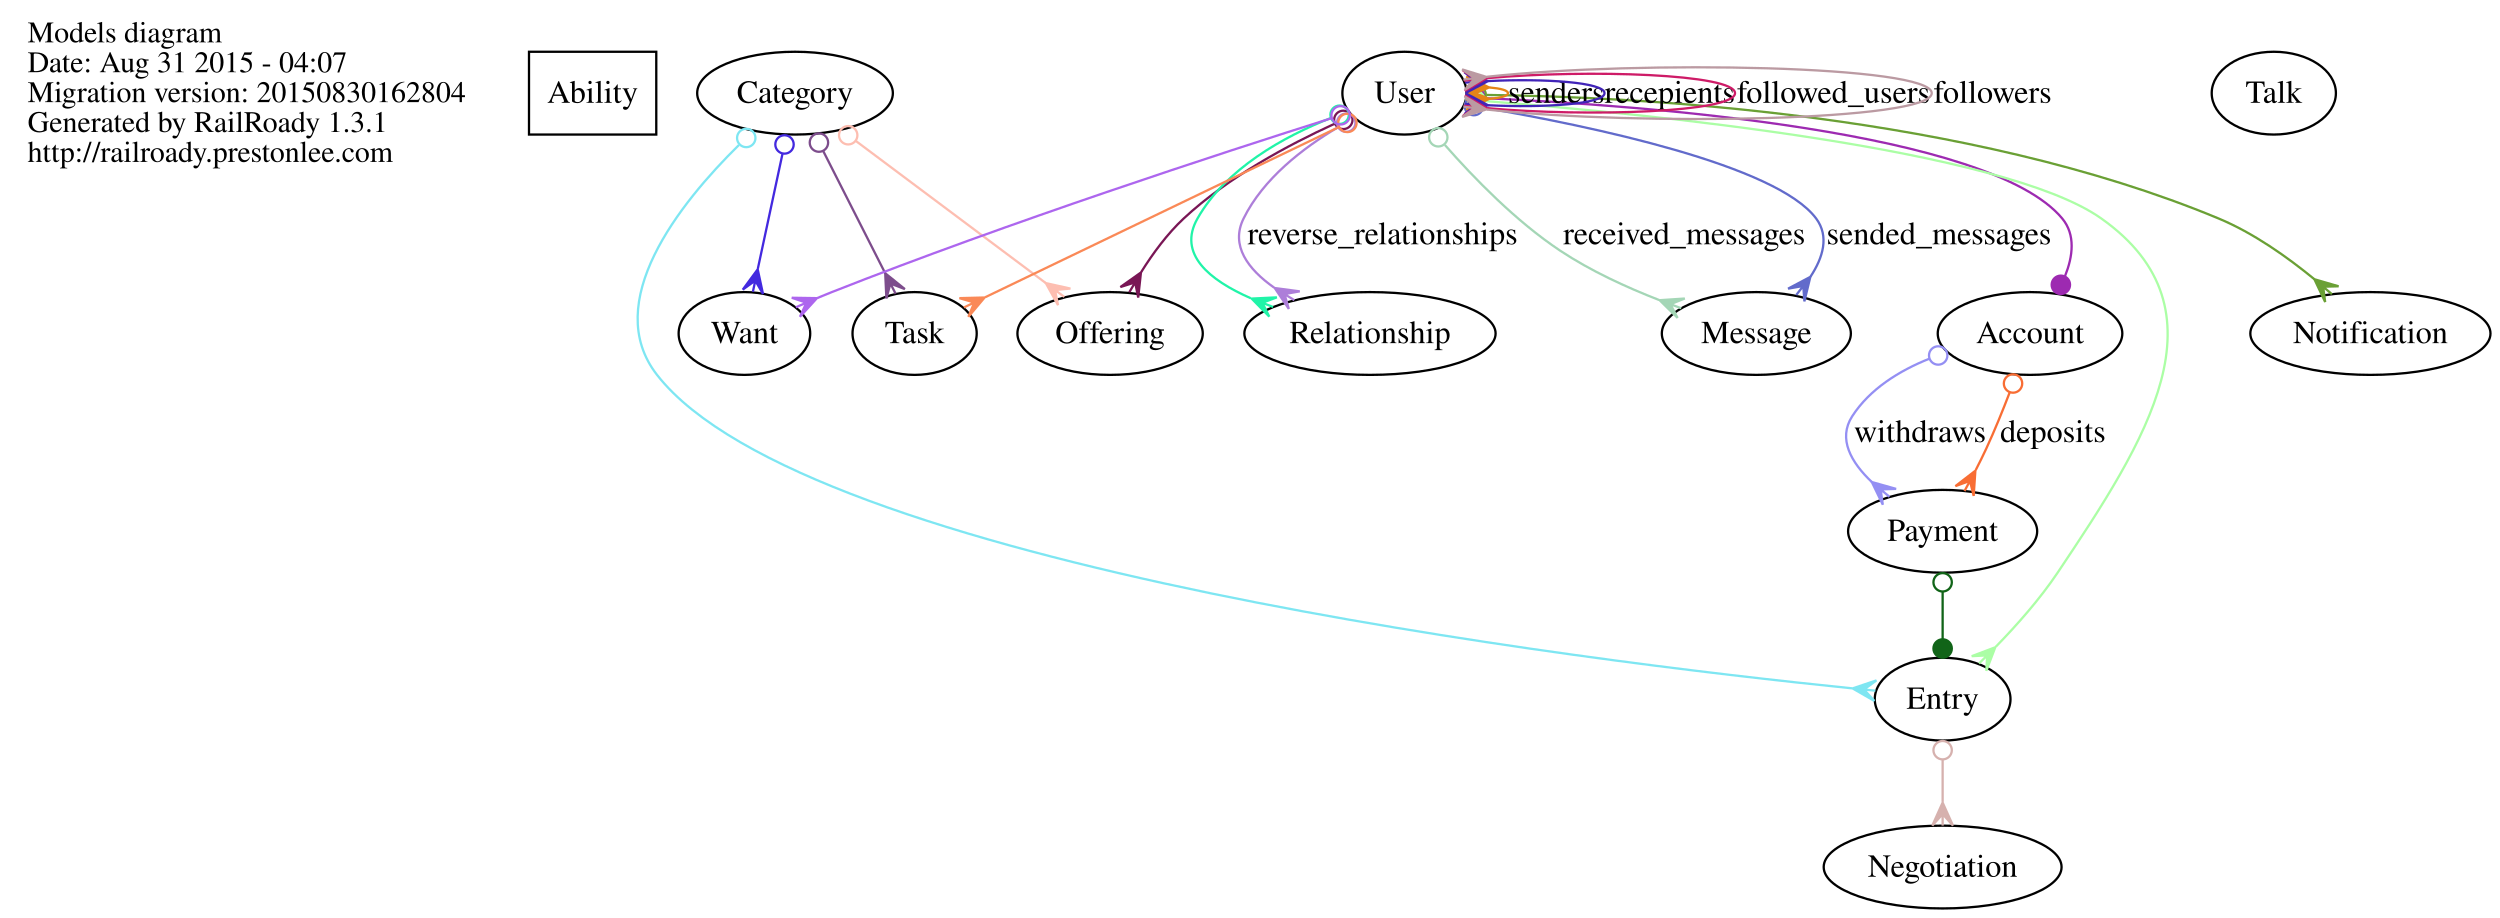
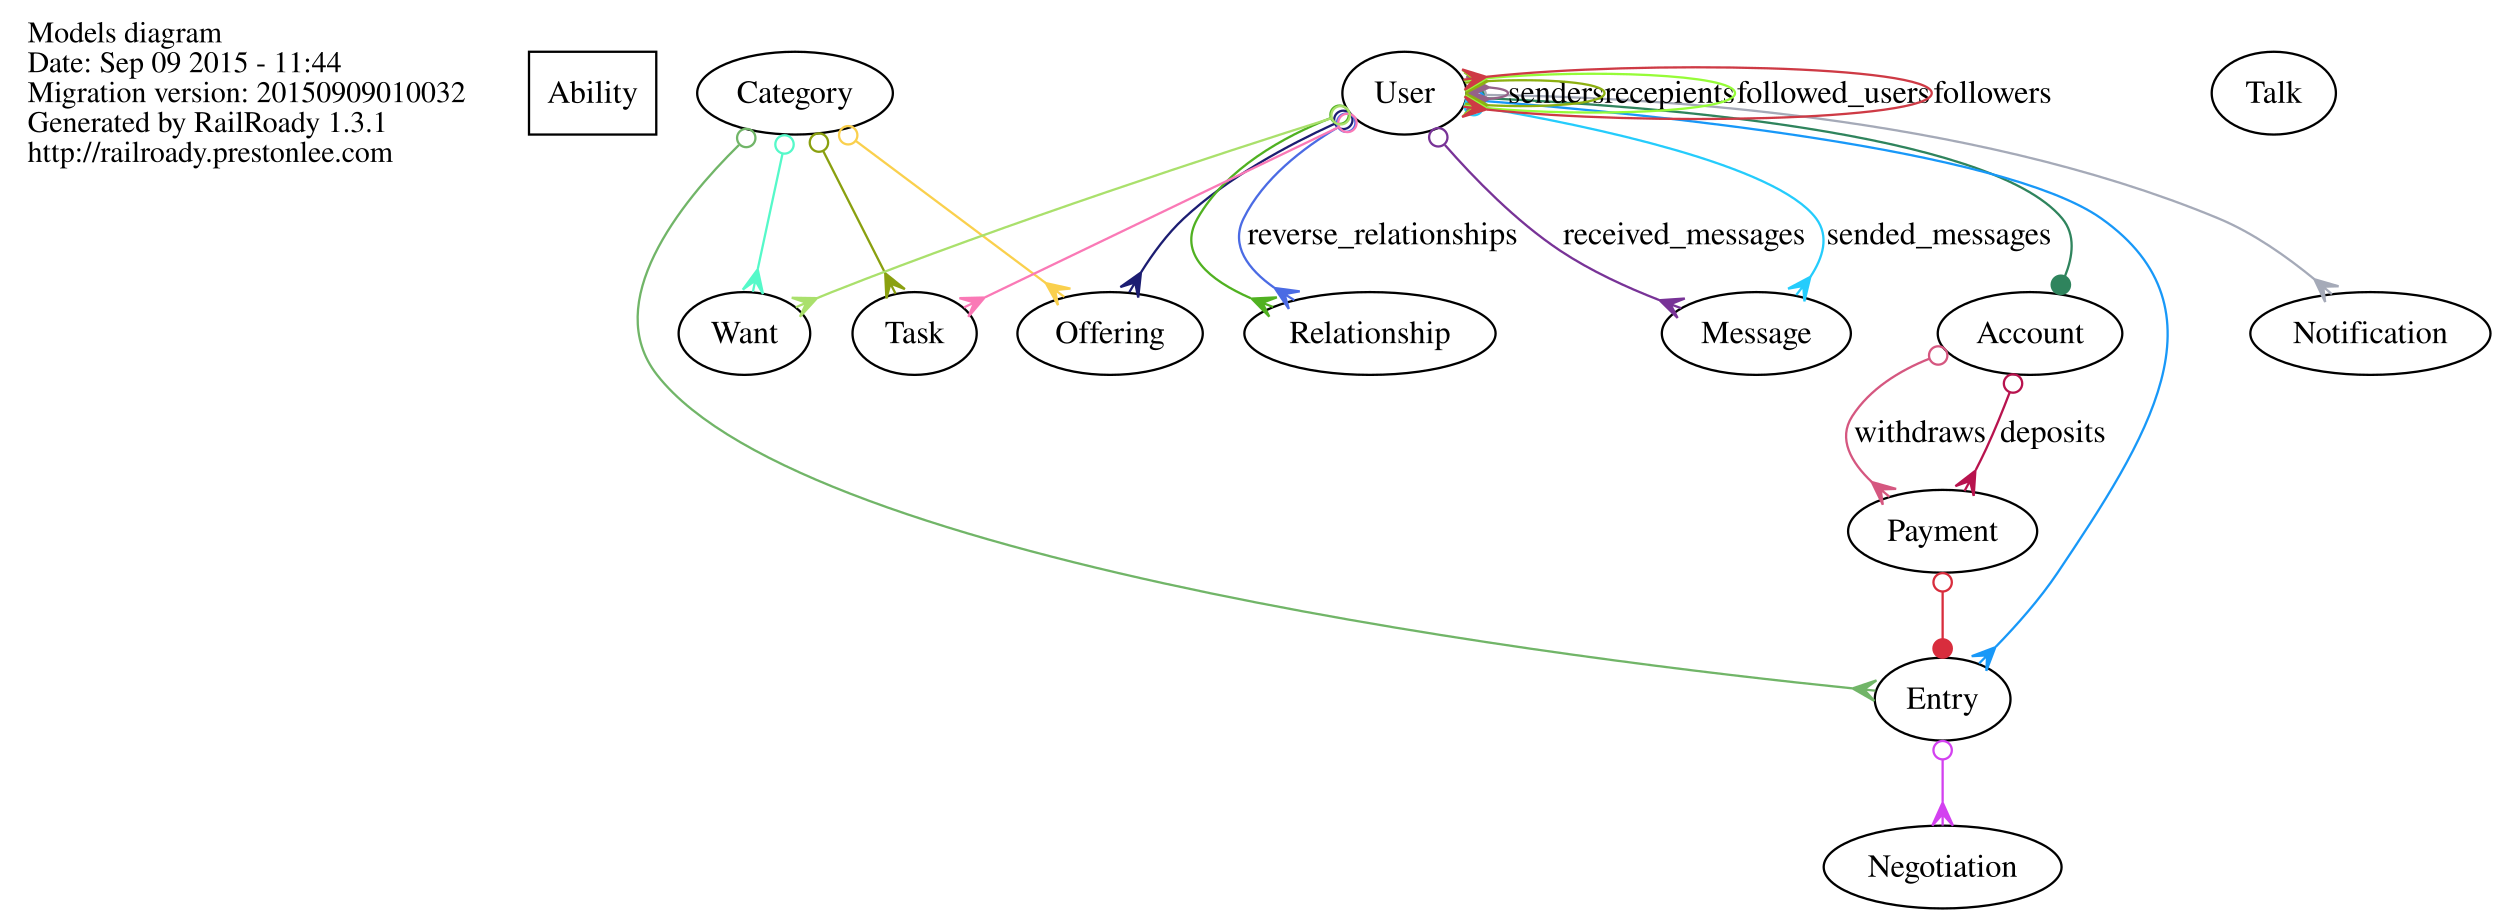
<svg xmlns="http://www.w3.org/2000/svg" width="1087pt" height="399pt" viewBox="0.00 0.00 1087.04 399.00">
  <g id="graph0" class="graph" transform="scale(1 1) rotate(0) translate(4 395)">
    <polygon fill="none" stroke="none" points="-4,4 -4,-395 1083.04,-395 1083.04,4 -4,4" />
    <g id="node1" class="node">
      <text text-anchor="start" x="8" y="-376.6" font-family="Times,serif" font-size="13.00">Models diagram</text>
-       <text text-anchor="start" x="8" y="-363.6" font-family="Times,serif" font-size="13.00">Date: Aug 31 2015 - 04:07</text>
-       <text text-anchor="start" x="8" y="-350.6" font-family="Times,serif" font-size="13.00">Migration version: 20150830162804</text>
+       <text text-anchor="start" x="8" y="-363.6" font-family="Times,serif" font-size="13.00">Date: Sep 09 2015 - 11:44</text>
+       <text text-anchor="start" x="8" y="-350.6" font-family="Times,serif" font-size="13.00">Migration version: 20150909010032</text>
      <text text-anchor="start" x="8" y="-337.6" font-family="Times,serif" font-size="13.00">Generated by RailRoady 1.3.1</text>
      <text text-anchor="start" x="8" y="-324.6" font-family="Times,serif" font-size="13.00">http://railroady.prestonlee.com</text>
    </g>
    <g id="node2" class="node">
      <polygon fill="none" stroke="black" points="281.358,-372.5 226.018,-372.5 226.018,-336.5 281.358,-336.5 281.358,-372.5" />
      <text text-anchor="middle" x="253.688" y="-350.3" font-family="Times,serif" font-size="14.00">Ability</text>
    </g>
    <g id="node3" class="node">
      <ellipse fill="none" stroke="black" cx="878.688" cy="-250" rx="40.132" ry="18" />
      <text text-anchor="middle" x="878.688" y="-245.8" font-family="Times,serif" font-size="14.00">Account</text>
    </g>
    <g id="node10" class="node">
      <ellipse fill="none" stroke="black" cx="840.688" cy="-164" rx="41.109" ry="18" />
      <text text-anchor="middle" x="840.688" y="-159.8" font-family="Times,serif" font-size="14.00">Payment</text>
    </g>
    <g id="edge1" class="edge">
-       <path fill="none" stroke="#948ff3" d="M834.869,-239.027C821.858,-233.803 809.042,-225.904 801.364,-214 795.019,-204.163 800.903,-193.963 809.879,-185.433" />
-       <ellipse fill="none" stroke="#948ff3" cx="838.756" cy="-240.438" rx="4" ry="4" />
-       <polygon fill="#948ff3" stroke="#948ff3" points="809.903,-185.413 820.457,-182.437 813.734,-182.201 817.566,-178.989 817.566,-178.989 817.566,-178.989 813.734,-182.201 814.675,-175.54 809.903,-185.413 809.903,-185.413" />
+       <path fill="none" stroke="#d55780" d="M834.869,-239.027C821.858,-233.803 809.042,-225.904 801.364,-214 795.019,-204.163 800.903,-193.963 809.879,-185.433" />
+       <ellipse fill="none" stroke="#d55780" cx="838.756" cy="-240.438" rx="4" ry="4" />
+       <polygon fill="#d55780" stroke="#d55780" points="809.903,-185.413 820.457,-182.437 813.734,-182.201 817.566,-178.989 817.566,-178.989 817.566,-178.989 813.734,-182.201 814.675,-175.54 809.903,-185.413 809.903,-185.413" />
      <text text-anchor="middle" x="830.85" y="-202.8" font-family="Times,serif" font-size="14.00">withdraws</text>
    </g>
    <g id="edge2" class="edge">
-       <path fill="none" stroke="#f86d34" d="M869.869,-224.443C866.848,-216.549 863.31,-207.824 859.688,-200 858.264,-196.926 856.69,-193.746 855.074,-190.614" />
-       <ellipse fill="none" stroke="#f86d34" cx="871.297" cy="-228.251" rx="4" ry="4" />
-       <polygon fill="#f86d34" stroke="#f86d34" points="854.924,-190.334 854.182,-179.393 852.569,-185.924 850.213,-181.513 850.213,-181.513 850.213,-181.513 852.569,-185.924 846.244,-183.633 854.924,-190.334 854.924,-190.334" />
+       <path fill="none" stroke="#b8134e" d="M869.869,-224.443C866.848,-216.549 863.31,-207.824 859.688,-200 858.264,-196.926 856.69,-193.746 855.074,-190.614" />
+       <ellipse fill="none" stroke="#b8134e" cx="871.297" cy="-228.251" rx="4" ry="4" />
+       <polygon fill="#b8134e" stroke="#b8134e" points="854.924,-190.334 854.182,-179.393 852.569,-185.924 850.213,-181.513 850.213,-181.513 850.213,-181.513 852.569,-185.924 846.244,-183.633 854.924,-190.334 854.924,-190.334" />
      <text text-anchor="middle" x="888.633" y="-202.8" font-family="Times,serif" font-size="14.00">deposits</text>
    </g>
    <g id="node4" class="node">
      <ellipse fill="none" stroke="black" cx="341.688" cy="-354.5" rx="42.546" ry="18" />
      <text text-anchor="middle" x="341.688" y="-350.3" font-family="Times,serif" font-size="14.00">Category</text>
    </g>
    <g id="node5" class="node">
      <ellipse fill="none" stroke="black" cx="840.688" cy="-91" rx="29.51" ry="18" />
      <text text-anchor="middle" x="840.688" y="-86.8" font-family="Times,serif" font-size="14.00">Entry</text>
    </g>
    <g id="edge6" class="edge">
-       <path fill="none" stroke="#7ee6f2" d="M317.326,-331.989C291.379,-306.466 257.166,-263.42 281.688,-232 346.675,-148.73 684.772,-107.579 801.224,-95.717" />
-       <ellipse fill="none" stroke="#7ee6f2" cx="320.482" cy="-335.009" rx="4" ry="4" />
-       <polygon fill="#7ee6f2" stroke="#7ee6f2" points="801.517,-95.688 811.915,-99.169 806.492,-95.19 811.467,-94.691 811.467,-94.691 811.467,-94.691 806.492,-95.19 811.019,-90.214 801.517,-95.688 801.517,-95.688" />
+       <path fill="none" stroke="#71b568" d="M317.326,-331.989C291.379,-306.466 257.166,-263.42 281.688,-232 346.675,-148.73 684.772,-107.579 801.224,-95.717" />
+       <ellipse fill="none" stroke="#71b568" cx="320.482" cy="-335.009" rx="4" ry="4" />
+       <polygon fill="#71b568" stroke="#71b568" points="801.517,-95.688 811.915,-99.169 806.492,-95.19 811.467,-94.691 811.467,-94.691 811.467,-94.691 806.492,-95.19 811.019,-90.214 801.517,-95.688 801.517,-95.688" />
    </g>
    <g id="node9" class="node">
      <ellipse fill="none" stroke="black" cx="478.688" cy="-250" rx="40.297" ry="18" />
      <text text-anchor="middle" x="478.688" y="-245.8" font-family="Times,serif" font-size="14.00">Offering</text>
    </g>
    <g id="edge4" class="edge">
-       <path fill="none" stroke="#fdbeb1" d="M368.03,-333.792C391.73,-316.06 426.447,-290.085 450.654,-271.974" />
-       <ellipse fill="none" stroke="#fdbeb1" cx="364.812" cy="-336.199" rx="4" ry="4" />
-       <polygon fill="#fdbeb1" stroke="#fdbeb1" points="450.736,-271.913 461.439,-269.526 454.739,-268.918 458.743,-265.922 458.743,-265.922 458.743,-265.922 454.739,-268.918 456.047,-262.319 450.736,-271.913 450.736,-271.913" />
+       <path fill="none" stroke="#fad04d" d="M368.03,-333.792C391.73,-316.06 426.447,-290.085 450.654,-271.974" />
+       <ellipse fill="none" stroke="#fad04d" cx="364.812" cy="-336.199" rx="4" ry="4" />
+       <polygon fill="#fad04d" stroke="#fad04d" points="450.736,-271.913 461.439,-269.526 454.739,-268.918 458.743,-265.922 458.743,-265.922 458.743,-265.922 454.739,-268.918 456.047,-262.319 450.736,-271.913 450.736,-271.913" />
    </g>
    <g id="node13" class="node">
      <ellipse fill="none" stroke="black" cx="393.688" cy="-250" rx="27" ry="18" />
      <text text-anchor="middle" x="393.688" y="-245.8" font-family="Times,serif" font-size="14.00">Task</text>
    </g>
    <g id="edge3" class="edge">
-       <path fill="none" stroke="#7d4d8c" d="M353.932,-329.365C362.049,-313.365 372.678,-292.413 380.904,-276.199" />
-       <ellipse fill="none" stroke="#7d4d8c" cx="352.084" cy="-333.007" rx="4" ry="4" />
-       <polygon fill="#7d4d8c" stroke="#7d4d8c" points="380.908,-276.191 389.445,-269.309 383.17,-271.732 385.432,-267.273 385.432,-267.273 385.432,-267.273 383.17,-271.732 381.419,-265.237 380.908,-276.191 380.908,-276.191" />
+       <path fill="none" stroke="#8aa00f" d="M353.932,-329.365C362.049,-313.365 372.678,-292.413 380.904,-276.199" />
+       <ellipse fill="none" stroke="#8aa00f" cx="352.084" cy="-333.007" rx="4" ry="4" />
+       <polygon fill="#8aa00f" stroke="#8aa00f" points="380.908,-276.191 389.445,-269.309 383.17,-271.732 385.432,-267.273 385.432,-267.273 385.432,-267.273 383.17,-271.732 381.419,-265.237 380.908,-276.191 380.908,-276.191" />
    </g>
    <g id="node15" class="node">
      <ellipse fill="none" stroke="black" cx="319.688" cy="-250" rx="28.608" ry="18" />
      <text text-anchor="middle" x="319.688" y="-245.8" font-family="Times,serif" font-size="14.00">Want</text>
    </g>
    <g id="edge5" class="edge">
-       <path fill="none" stroke="#4329df" d="M336.272,-328.269C333.01,-313.07 328.856,-293.715 325.521,-278.179" />
-       <ellipse fill="none" stroke="#4329df" cx="337.116" cy="-332.201" rx="4" ry="4" />
-       <polygon fill="#4329df" stroke="#4329df" points="325.463,-277.908 327.764,-267.187 324.414,-273.02 323.365,-268.131 323.365,-268.131 323.365,-268.131 324.414,-273.02 318.965,-269.075 325.463,-277.908 325.463,-277.908" />
+       <path fill="none" stroke="#55f9c9" d="M336.272,-328.269C333.01,-313.07 328.856,-293.715 325.521,-278.179" />
+       <ellipse fill="none" stroke="#55f9c9" cx="337.116" cy="-332.201" rx="4" ry="4" />
+       <polygon fill="#55f9c9" stroke="#55f9c9" points="325.463,-277.908 327.764,-267.187 324.414,-273.02 323.365,-268.131 323.365,-268.131 323.365,-268.131 324.414,-273.02 318.965,-269.075 325.463,-277.908 325.463,-277.908" />
    </g>
    <g id="node7" class="node">
      <ellipse fill="none" stroke="black" cx="840.688" cy="-18" rx="51.717" ry="18" />
      <text text-anchor="middle" x="840.688" y="-13.8" font-family="Times,serif" font-size="14.00">Negotiation</text>
    </g>
    <g id="edge7" class="edge">
-       <path fill="none" stroke="#d6b1ae" d="M840.688,-64.791C840.688,-58.832 840.688,-52.45 840.688,-46.399" />
-       <ellipse fill="none" stroke="#d6b1ae" cx="840.688" cy="-68.813" rx="4" ry="4" />
-       <polygon fill="#d6b1ae" stroke="#d6b1ae" points="840.688,-46.029 845.188,-36.029 840.688,-41.029 840.688,-36.029 840.688,-36.029 840.688,-36.029 840.688,-41.029 836.188,-36.029 840.688,-46.029 840.688,-46.029" />
+       <path fill="none" stroke="#d341f0" d="M840.688,-64.791C840.688,-58.832 840.688,-52.45 840.688,-46.399" />
+       <ellipse fill="none" stroke="#d341f0" cx="840.688" cy="-68.813" rx="4" ry="4" />
+       <polygon fill="#d341f0" stroke="#d341f0" points="840.688,-46.029 845.188,-36.029 840.688,-41.029 840.688,-36.029 840.688,-36.029 840.688,-36.029 840.688,-41.029 836.188,-36.029 840.688,-46.029 840.688,-46.029" />
    </g>
    <g id="node6" class="node">
      <ellipse fill="none" stroke="black" cx="759.688" cy="-250" rx="41.101" ry="18" />
      <text text-anchor="middle" x="759.688" y="-245.8" font-family="Times,serif" font-size="14.00">Message</text>
    </g>
    <g id="node8" class="node">
      <ellipse fill="none" stroke="black" cx="1026.69" cy="-250" rx="52.211" ry="18" />
      <text text-anchor="middle" x="1026.69" y="-245.8" font-family="Times,serif" font-size="14.00">Notification</text>
    </g>
    <g id="edge8" class="edge">
-       <path fill="none" stroke="#116418" d="M840.688,-137.791C840.688,-131.087 840.688,-123.847 840.688,-117.147" />
-       <ellipse fill="none" stroke="#116418" cx="840.688" cy="-141.813" rx="4" ry="4" />
-       <ellipse fill="#116418" stroke="#116418" cx="840.688" cy="-113.029" rx="4" ry="4" />
+       <path fill="none" stroke="#d82d3d" d="M840.688,-137.791C840.688,-131.087 840.688,-123.847 840.688,-117.147" />
+       <ellipse fill="none" stroke="#d82d3d" cx="840.688" cy="-141.813" rx="4" ry="4" />
+       <ellipse fill="#d82d3d" stroke="#d82d3d" cx="840.688" cy="-113.029" rx="4" ry="4" />
    </g>
    <g id="node11" class="node">
      <ellipse fill="none" stroke="black" cx="591.688" cy="-250" rx="54.625" ry="18" />
      <text text-anchor="middle" x="591.688" y="-245.8" font-family="Times,serif" font-size="14.00">Relationship</text>
    </g>
    <g id="node12" class="node">
      <ellipse fill="none" stroke="black" cx="984.688" cy="-354.5" rx="27" ry="18" />
      <text text-anchor="middle" x="984.688" y="-350.3" font-family="Times,serif" font-size="14.00">Talk</text>
    </g>
    <g id="node14" class="node">
      <ellipse fill="none" stroke="black" cx="606.688" cy="-354.5" rx="27" ry="18" />
      <text text-anchor="middle" x="606.688" y="-350.3" font-family="Times,serif" font-size="14.00">User</text>
    </g>
    <g id="edge9" class="edge">
-       <path fill="none" stroke="#9d2ab1" d="M641.719,-352.316C710.907,-349.163 861.137,-338 892.688,-300 898.545,-292.945 897.365,-283.572 893.886,-274.913" />
-       <ellipse fill="none" stroke="#9d2ab1" cx="637.693" cy="-352.49" rx="4" ry="4" />
-       <ellipse fill="#9d2ab1" stroke="#9d2ab1" cx="892.088" cy="-271.17" rx="4" ry="4" />
+       <path fill="none" stroke="#2f845d" d="M641.719,-352.316C710.907,-349.163 861.137,-338 892.688,-300 898.545,-292.945 897.365,-283.572 893.886,-274.913" />
+       <ellipse fill="none" stroke="#2f845d" cx="637.693" cy="-352.49" rx="4" ry="4" />
+       <ellipse fill="#2f845d" stroke="#2f845d" cx="892.088" cy="-271.17" rx="4" ry="4" />
    </g>
    <g id="edge13" class="edge">
-       <path fill="none" stroke="#abfea5" d="M641.747,-351.052C712.005,-345.555 866.971,-330.276 909.688,-300 965.952,-260.122 929.072,-203.294 890.688,-146 883.021,-134.556 872.944,-123.174 863.846,-113.831" />
-       <ellipse fill="none" stroke="#abfea5" cx="637.6" cy="-351.369" rx="4" ry="4" />
-       <polygon fill="#abfea5" stroke="#abfea5" points="863.586,-113.571 859.688,-103.321 860.047,-110.038 856.509,-106.506 856.509,-106.506 856.509,-106.506 860.047,-110.038 853.33,-109.69 863.586,-113.571 863.586,-113.571" />
+       <path fill="none" stroke="#1898f8" d="M641.747,-351.052C712.005,-345.555 866.971,-330.276 909.688,-300 965.952,-260.122 929.072,-203.294 890.688,-146 883.021,-134.556 872.944,-123.174 863.846,-113.831" />
+       <ellipse fill="none" stroke="#1898f8" cx="637.6" cy="-351.369" rx="4" ry="4" />
+       <polygon fill="#1898f8" stroke="#1898f8" points="863.586,-113.571 859.688,-103.321 860.047,-110.038 856.509,-106.506 856.509,-106.506 856.509,-106.506 860.047,-110.038 853.33,-109.69 863.586,-113.571 863.586,-113.571" />
    </g>
    <g id="edge14" class="edge">
-       <path fill="none" stroke="#626bcb" d="M641.005,-348.178C687.952,-340.117 768.37,-323.251 785.688,-300 791.469,-292.238 788.704,-283.019 783.212,-274.682" />
-       <ellipse fill="none" stroke="#626bcb" cx="636.877" cy="-348.872" rx="4" ry="4" />
-       <polygon fill="#626bcb" stroke="#626bcb" points="783.165,-274.622 780.579,-263.965 780.096,-270.674 777.026,-266.727 777.026,-266.727 777.026,-266.727 780.096,-270.674 773.474,-269.489 783.165,-274.622 783.165,-274.622" />
+       <path fill="none" stroke="#25ccfc" d="M641.005,-348.178C687.952,-340.117 768.37,-323.251 785.688,-300 791.469,-292.238 788.704,-283.019 783.212,-274.682" />
+       <ellipse fill="none" stroke="#25ccfc" cx="636.877" cy="-348.872" rx="4" ry="4" />
+       <polygon fill="#25ccfc" stroke="#25ccfc" points="783.165,-274.622 780.579,-263.965 780.096,-270.674 777.026,-266.727 777.026,-266.727 777.026,-266.727 780.096,-270.674 773.474,-269.489 783.165,-274.622 783.165,-274.622" />
      <text text-anchor="middle" x="839.064" y="-288.8" font-family="Times,serif" font-size="14.00">sended_messages</text>
    </g>
    <g id="edge15" class="edge">
-       <path fill="none" stroke="#a4d6b6" d="M624.22,-332.015C636.942,-317.507 655.223,-298.749 674.405,-286 687.508,-277.29 703.125,-270.108 717.393,-264.565" />
-       <ellipse fill="none" stroke="#a4d6b6" cx="621.389" cy="-335.311" rx="4" ry="4" />
-       <polygon fill="#a4d6b6" stroke="#a4d6b6" points="717.634,-264.476 728.575,-265.209 722.32,-262.733 727.007,-260.991 727.007,-260.991 727.007,-260.991 722.32,-262.733 725.439,-256.773 717.634,-264.476 717.634,-264.476" />
+       <path fill="none" stroke="#783397" d="M624.22,-332.015C636.942,-317.507 655.223,-298.749 674.405,-286 687.508,-277.29 703.125,-270.108 717.393,-264.565" />
+       <ellipse fill="none" stroke="#783397" cx="621.389" cy="-335.311" rx="4" ry="4" />
+       <polygon fill="#783397" stroke="#783397" points="717.634,-264.476 728.575,-265.209 722.32,-262.733 727.007,-260.991 727.007,-260.991 727.007,-260.991 722.32,-262.733 725.439,-256.773 717.634,-264.476 717.634,-264.476" />
      <text text-anchor="middle" x="728.329" y="-288.8" font-family="Times,serif" font-size="14.00">received_messages</text>
    </g>
    <g id="edge22" class="edge">
-       <path fill="none" stroke="#6aa035" d="M642.44,-353.724C708.08,-352.936 851.121,-345.591 960.688,-300 975.782,-293.719 990.584,-283.247 1002.33,-273.592" />
-       <ellipse fill="none" stroke="#6aa035" cx="638.076" cy="-353.761" rx="4" ry="4" />
-       <polygon fill="#6aa035" stroke="#6aa035" points="1002.34,-273.59 1012.86,-270.524 1006.14,-270.345 1009.94,-267.1 1009.94,-267.1 1009.94,-267.1 1006.14,-270.345 1007.02,-263.677 1002.34,-273.59 1002.34,-273.59" />
+       <path fill="none" stroke="#a5aab8" d="M642.44,-353.724C708.08,-352.936 851.121,-345.591 960.688,-300 975.782,-293.719 990.584,-283.247 1002.33,-273.592" />
+       <ellipse fill="none" stroke="#a5aab8" cx="638.076" cy="-353.761" rx="4" ry="4" />
+       <polygon fill="#a5aab8" stroke="#a5aab8" points="1002.34,-273.59 1012.86,-270.524 1006.14,-270.345 1009.94,-267.1 1009.94,-267.1 1009.94,-267.1 1006.14,-270.345 1007.02,-263.677 1002.34,-273.59 1002.34,-273.59" />
    </g>
    <g id="edge11" class="edge">
-       <path fill="none" stroke="#791655" d="M576.331,-341.21C556.126,-331.984 529.869,-317.882 510.688,-300 503.56,-293.355 497.282,-284.812 492.217,-276.726" />
-       <ellipse fill="none" stroke="#791655" cx="580.096" cy="-342.882" rx="4" ry="4" />
-       <polygon fill="#791655" stroke="#791655" points="492.104,-276.534 490.912,-265.633 489.569,-272.224 487.033,-267.915 487.033,-267.915 487.033,-267.915 489.569,-272.224 483.155,-270.197 492.104,-276.534 492.104,-276.534" />
+       <path fill="none" stroke="#1c1d72" d="M576.331,-341.21C556.126,-331.984 529.869,-317.882 510.688,-300 503.56,-293.355 497.282,-284.812 492.217,-276.726" />
+       <ellipse fill="none" stroke="#1c1d72" cx="580.096" cy="-342.882" rx="4" ry="4" />
+       <polygon fill="#1c1d72" stroke="#1c1d72" points="492.104,-276.534 490.912,-265.633 489.569,-272.224 487.033,-267.915 487.033,-267.915 487.033,-267.915 489.569,-272.224 483.155,-270.197 492.104,-276.534 492.104,-276.534" />
    </g>
    <g id="edge18" class="edge">
-       <path fill="none" stroke="#20f4a8" d="M574.606,-343.677C554.072,-335.534 529.041,-321.715 516.688,-300 507.944,-284.631 521.757,-273.249 539.816,-265.344" />
-       <ellipse fill="none" stroke="#20f4a8" cx="578.474" cy="-345.123" rx="4" ry="4" />
-       <polygon fill="#20f4a8" stroke="#20f4a8" points="540.241,-265.177 551.194,-265.713 544.896,-263.351 549.55,-261.524 549.55,-261.524 549.55,-261.524 544.896,-263.351 547.906,-257.335 540.241,-265.177 540.241,-265.177" />
+       <path fill="none" stroke="#50b121" d="M574.606,-343.677C554.072,-335.534 529.041,-321.715 516.688,-300 507.944,-284.631 521.757,-273.249 539.816,-265.344" />
+       <ellipse fill="none" stroke="#50b121" cx="578.474" cy="-345.123" rx="4" ry="4" />
+       <polygon fill="#50b121" stroke="#50b121" points="540.241,-265.177 551.194,-265.713 544.896,-263.351 549.55,-261.524 549.55,-261.524 549.55,-261.524 544.896,-263.351 547.906,-257.335 540.241,-265.177 540.241,-265.177" />
    </g>
    <g id="edge19" class="edge">
-       <path fill="none" stroke="#ad7ed9" d="M577.61,-339.555C562.434,-330.571 545.286,-317.317 536.729,-300 530.896,-288.196 538.653,-277.958 550.009,-269.938" />
-       <ellipse fill="none" stroke="#ad7ed9" cx="581.367" cy="-341.664" rx="4" ry="4" />
-       <polygon fill="#ad7ed9" stroke="#ad7ed9" points="550.275,-269.772 561.145,-268.321 554.524,-267.135 558.772,-264.498 558.772,-264.498 558.772,-264.498 554.524,-267.135 556.398,-260.675 550.275,-269.772 550.275,-269.772" />
+       <path fill="none" stroke="#4b6be4" d="M577.61,-339.555C562.434,-330.571 545.286,-317.317 536.729,-300 530.896,-288.196 538.653,-277.958 550.009,-269.938" />
+       <ellipse fill="none" stroke="#4b6be4" cx="581.367" cy="-341.664" rx="4" ry="4" />
+       <polygon fill="#4b6be4" stroke="#4b6be4" points="550.275,-269.772 561.145,-268.321 554.524,-267.135 558.772,-264.498 558.772,-264.498 558.772,-264.498 554.524,-267.135 556.398,-260.675 550.275,-269.772 550.275,-269.772" />
      <text text-anchor="middle" x="597.167" y="-288.8" font-family="Times,serif" font-size="14.00">reverse_relationships</text>
    </g>
    <g id="edge10" class="edge">
-       <path fill="none" stroke="#fa8957" d="M578.121,-339.753C538.075,-320.482 465.544,-285.579 424.382,-265.771" />
-       <ellipse fill="none" stroke="#fa8957" cx="581.881" cy="-341.563" rx="4" ry="4" />
-       <polygon fill="#fa8957" stroke="#fa8957" points="424.131,-265.65 417.071,-257.259 419.626,-263.482 415.12,-261.314 415.12,-261.314 415.12,-261.314 419.626,-263.482 413.169,-265.369 424.131,-265.65 424.131,-265.65" />
+       <path fill="none" stroke="#fa79b6" d="M578.121,-339.753C538.075,-320.482 465.544,-285.579 424.382,-265.771" />
+       <ellipse fill="none" stroke="#fa79b6" cx="581.881" cy="-341.563" rx="4" ry="4" />
+       <polygon fill="#fa79b6" stroke="#fa79b6" points="424.131,-265.65 417.071,-257.259 419.626,-263.482 415.12,-261.314 415.12,-261.314 415.12,-261.314 419.626,-263.482 413.169,-265.369 424.131,-265.65 424.131,-265.65" />
    </g>
    <g id="edge16" class="edge">
-       <path fill="none" stroke="#e58417" d="M643.631,-356.976C648.477,-356.552 651.688,-355.727 651.688,-354.5 651.688,-353.273 648.477,-352.448 643.631,-352.024" />
-       <polygon fill="#e58417" stroke="#e58417" points="643.477,-356.981 633.336,-352.809 638.48,-357.144 633.483,-357.306 633.483,-357.306 633.483,-357.306 638.48,-357.144 633.629,-361.804 643.477,-356.981 643.477,-356.981" />
-       <polygon fill="#e58417" stroke="#e58417" points="643.477,-352.019 633.629,-347.196 638.48,-351.856 633.483,-351.694 633.483,-351.694 633.483,-351.694 638.48,-351.856 633.336,-356.191 643.477,-352.019 643.477,-352.019" />
+       <path fill="none" stroke="#956288" d="M643.631,-356.976C648.477,-356.552 651.688,-355.727 651.688,-354.5 651.688,-353.273 648.477,-352.448 643.631,-352.024" />
+       <polygon fill="#956288" stroke="#956288" points="643.477,-356.981 633.336,-352.809 638.48,-357.144 633.483,-357.306 633.483,-357.306 633.483,-357.306 638.48,-357.144 633.629,-361.804 643.477,-356.981 643.477,-356.981" />
+       <polygon fill="#956288" stroke="#956288" points="643.477,-352.019 633.629,-347.196 638.48,-351.856 633.483,-351.694 633.483,-351.694 633.483,-351.694 638.48,-351.856 633.336,-356.191 643.477,-352.019 643.477,-352.019" />
      <text text-anchor="middle" x="672.681" y="-350.3" font-family="Times,serif" font-size="14.00">senders</text>
    </g>
    <g id="edge17" class="edge">
-       <path fill="none" stroke="#4124b8" d="M643.054,-359.755C667.627,-360.964 693.674,-359.212 693.674,-354.5 693.674,-349.788 667.627,-348.036 643.054,-349.245" />
-       <polygon fill="#4124b8" stroke="#4124b8" points="643.031,-359.753 633.354,-354.596 638.042,-359.42 633.054,-359.086 633.054,-359.086 633.054,-359.086 638.042,-359.42 632.753,-363.576 643.031,-359.753 643.031,-359.753" />
-       <polygon fill="#4124b8" stroke="#4124b8" points="643.031,-349.247 632.753,-345.424 638.042,-349.58 633.054,-349.914 633.054,-349.914 633.054,-349.914 638.042,-349.58 633.354,-354.404 643.031,-349.247 643.031,-349.247" />
+       <path fill="none" stroke="#8db011" d="M643.054,-359.755C667.627,-360.964 693.674,-359.212 693.674,-354.5 693.674,-349.788 667.627,-348.036 643.054,-349.245" />
+       <polygon fill="#8db011" stroke="#8db011" points="643.031,-359.753 633.354,-354.596 638.042,-359.42 633.054,-359.086 633.054,-359.086 633.054,-359.086 638.042,-359.42 632.753,-363.576 643.031,-359.753 643.031,-359.753" />
+       <polygon fill="#8db011" stroke="#8db011" points="643.031,-349.247 632.753,-345.424 638.042,-349.58 633.054,-349.914 633.054,-349.914 633.054,-349.914 638.042,-349.58 633.354,-354.404 643.031,-349.247 643.031,-349.247" />
      <text text-anchor="middle" x="722.047" y="-350.3" font-family="Times,serif" font-size="14.00">recepients</text>
    </g>
    <g id="edge20" class="edge">
-       <path fill="none" stroke="#ce1b67" d="M642.723,-361.03C686.888,-364.976 750.419,-362.799 750.419,-354.5 750.419,-346.201 686.888,-344.024 642.723,-347.97" />
-       <polygon fill="#ce1b67" stroke="#ce1b67" points="642.463,-361.003 632.985,-355.487 637.49,-360.483 632.517,-359.963 632.517,-359.963 632.517,-359.963 637.49,-360.483 632.049,-364.439 642.463,-361.003 642.463,-361.003" />
-       <polygon fill="#ce1b67" stroke="#ce1b67" points="642.463,-347.997 632.049,-344.561 637.49,-348.517 632.517,-349.037 632.517,-349.037 632.517,-349.037 637.49,-348.517 632.985,-353.513 642.463,-347.997 642.463,-347.997" />
+       <path fill="none" stroke="#96fc38" d="M642.723,-361.03C686.888,-364.976 750.419,-362.799 750.419,-354.5 750.419,-346.201 686.888,-344.024 642.723,-347.97" />
+       <polygon fill="#96fc38" stroke="#96fc38" points="642.463,-361.003 632.985,-355.487 637.49,-360.483 632.517,-359.963 632.517,-359.963 632.517,-359.963 637.49,-360.483 632.049,-364.439 642.463,-361.003 642.463,-361.003" />
+       <polygon fill="#96fc38" stroke="#96fc38" points="642.463,-347.997 632.049,-344.561 637.49,-348.517 632.517,-349.037 632.517,-349.037 632.517,-349.037 637.49,-348.517 632.985,-353.513 642.463,-347.997 642.463,-347.997" />
      <text text-anchor="middle" x="793.188" y="-350.3" font-family="Times,serif" font-size="14.00">followed_users</text>
    </g>
    <g id="edge21" class="edge">
-       <path fill="none" stroke="#bb9aa2" d="M642.512,-361.625C709.477,-368.916 835.957,-366.541 835.957,-354.5 835.957,-342.459 709.477,-340.084 642.512,-347.375" />
-       <polygon fill="#bb9aa2" stroke="#bb9aa2" points="642.229,-361.591 632.852,-355.906 637.266,-360.981 632.304,-360.372 632.304,-360.372 632.304,-360.372 637.266,-360.981 631.755,-364.838 642.229,-361.591 642.229,-361.591" />
-       <polygon fill="#bb9aa2" stroke="#bb9aa2" points="642.229,-347.409 631.755,-344.162 637.266,-348.019 632.304,-348.628 632.304,-348.628 632.304,-348.628 637.266,-348.019 632.852,-353.094 642.229,-347.409 642.229,-347.409" />
+       <path fill="none" stroke="#ce3a45" d="M642.512,-361.625C709.477,-368.916 835.957,-366.541 835.957,-354.5 835.957,-342.459 709.477,-340.084 642.512,-347.375" />
+       <polygon fill="#ce3a45" stroke="#ce3a45" points="642.229,-361.591 632.852,-355.906 637.266,-360.981 632.304,-360.372 632.304,-360.372 632.304,-360.372 637.266,-360.981 631.755,-364.838 642.229,-361.591 642.229,-361.591" />
+       <polygon fill="#ce3a45" stroke="#ce3a45" points="642.229,-347.409 631.755,-344.162 637.266,-348.019 632.304,-348.628 632.304,-348.628 632.304,-348.628 637.266,-348.019 632.852,-353.094 642.229,-347.409 642.229,-347.409" />
      <text text-anchor="middle" x="862.395" y="-350.3" font-family="Times,serif" font-size="14.00">followers</text>
    </g>
    <g id="edge12" class="edge">
-       <path fill="none" stroke="#ad66ee" d="M574.933,-343.608C527.282,-328.537 434.658,-298.361 357.688,-268 355.612,-267.181 353.484,-266.313 351.347,-265.418" />
-       <ellipse fill="none" stroke="#ad66ee" cx="578.924" cy="-344.866" rx="4" ry="4" />
-       <polygon fill="#ad66ee" stroke="#ad66ee" points="351.232,-265.369 343.834,-257.274 346.641,-263.387 342.051,-261.405 342.051,-261.405 342.051,-261.405 346.641,-263.387 340.267,-265.537 351.232,-265.369 351.232,-265.369" />
+       <path fill="none" stroke="#aae06c" d="M574.933,-343.608C527.282,-328.537 434.658,-298.361 357.688,-268 355.612,-267.181 353.484,-266.313 351.347,-265.418" />
+       <ellipse fill="none" stroke="#aae06c" cx="578.924" cy="-344.866" rx="4" ry="4" />
+       <polygon fill="#aae06c" stroke="#aae06c" points="351.232,-265.369 343.834,-257.274 346.641,-263.387 342.051,-261.405 342.051,-261.405 342.051,-261.405 346.641,-263.387 340.267,-265.537 351.232,-265.369 351.232,-265.369" />
    </g>
  </g>
</svg>
